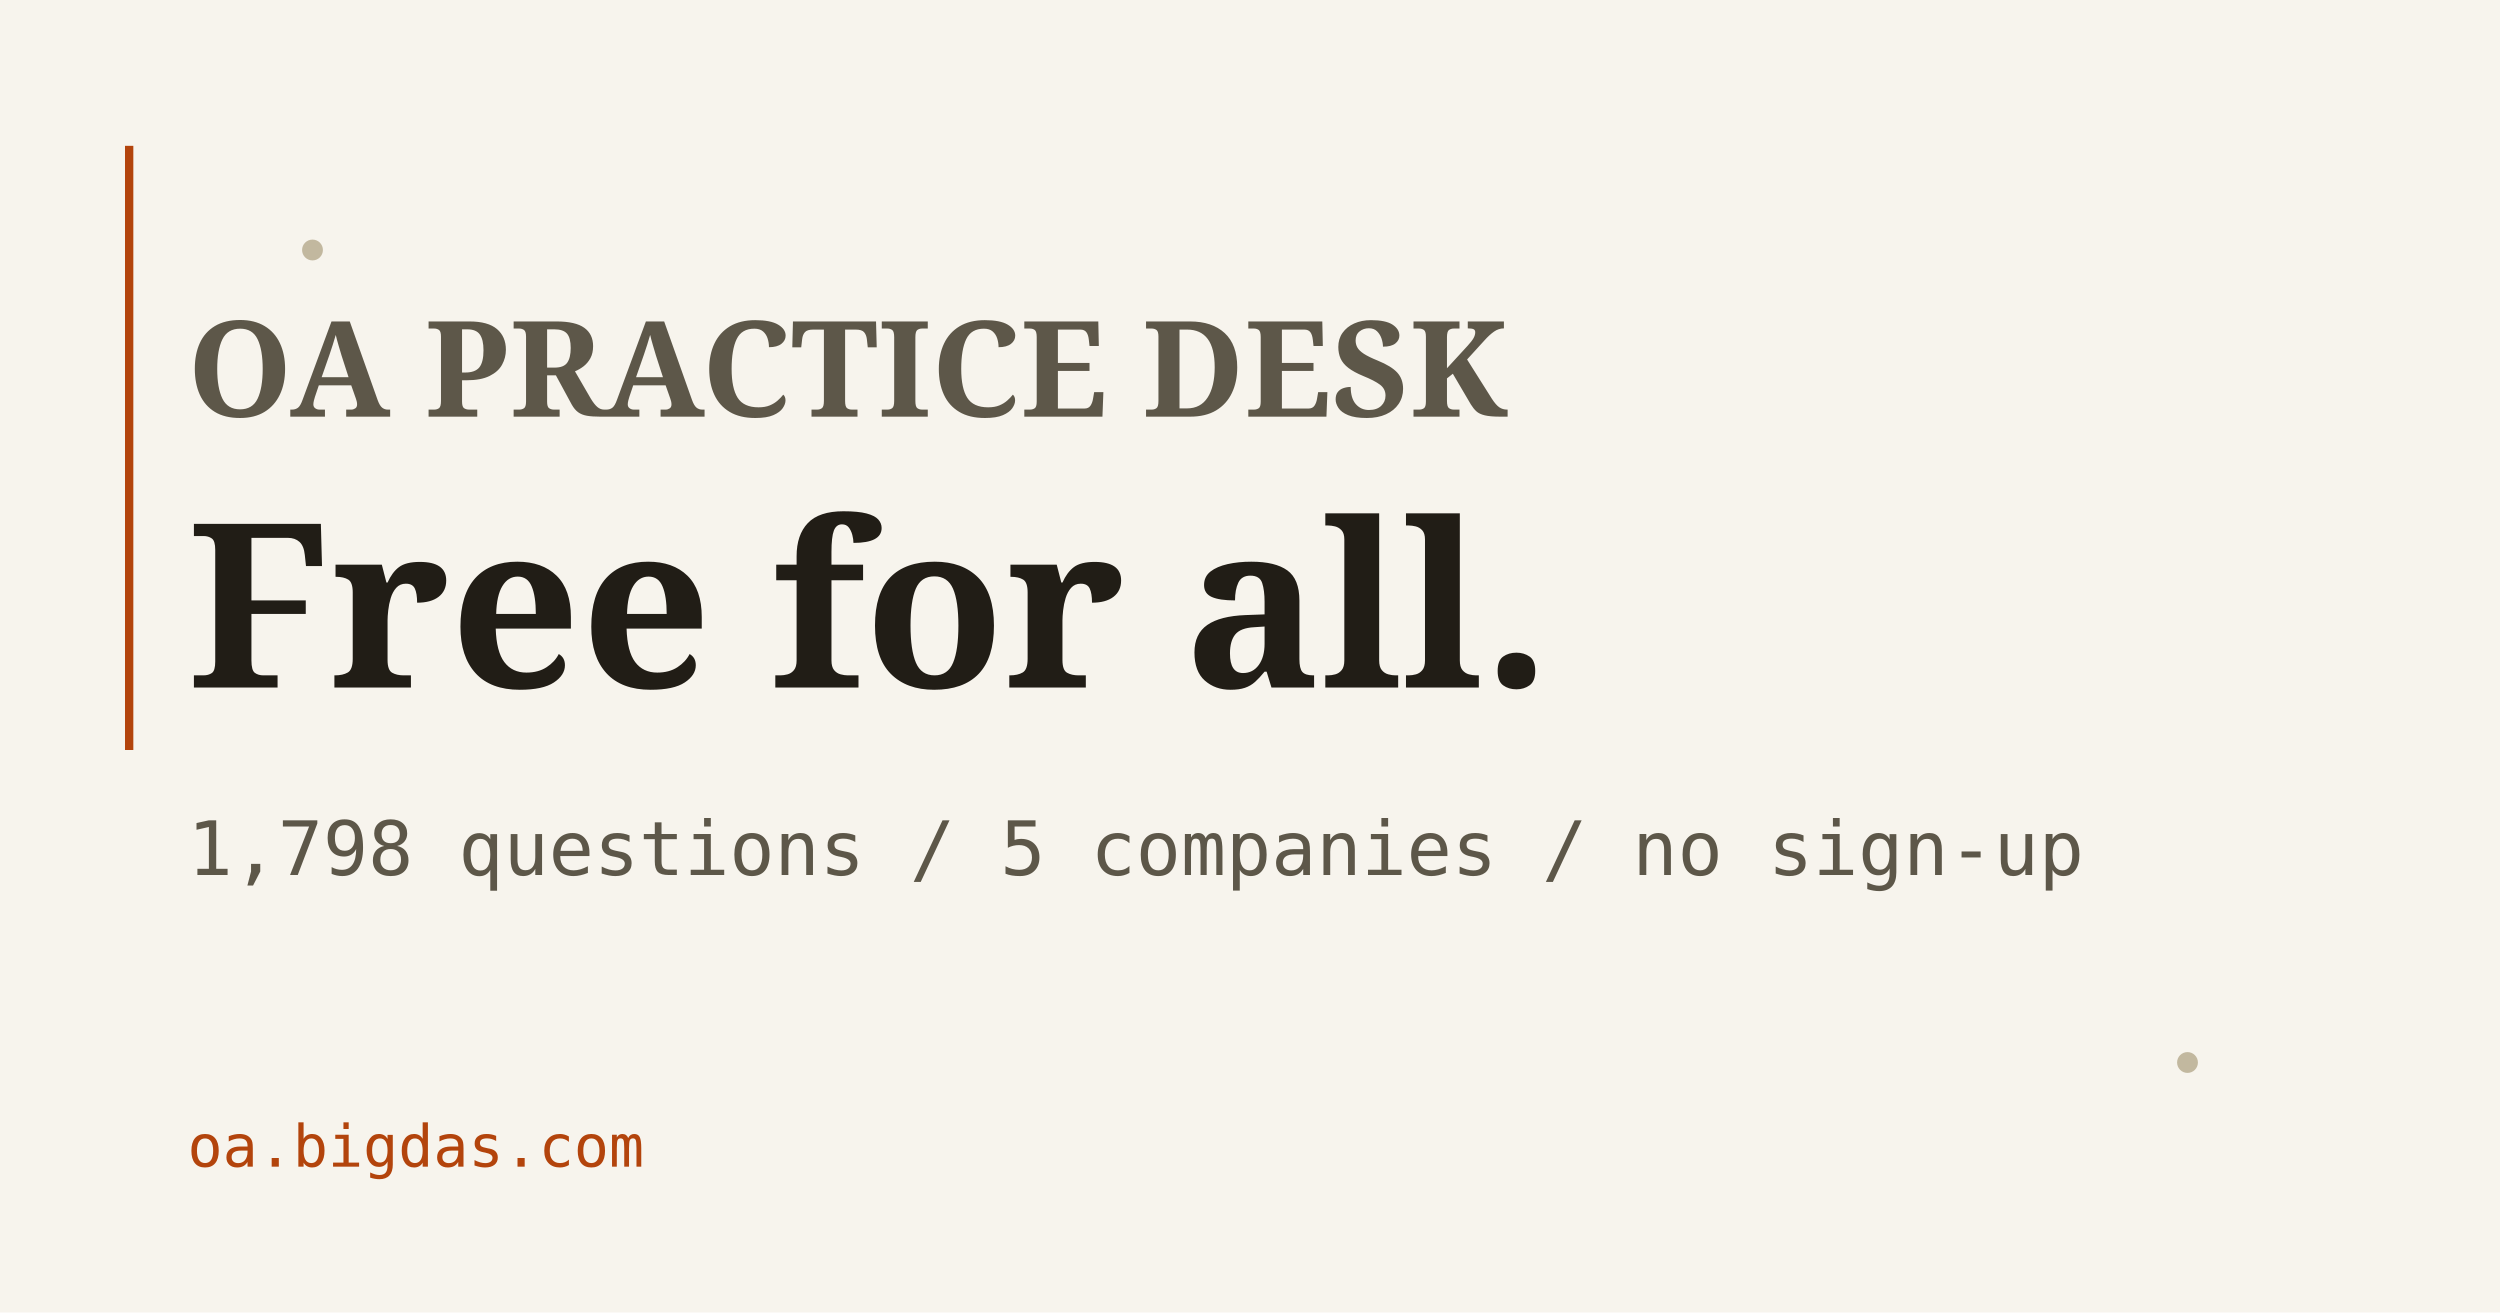
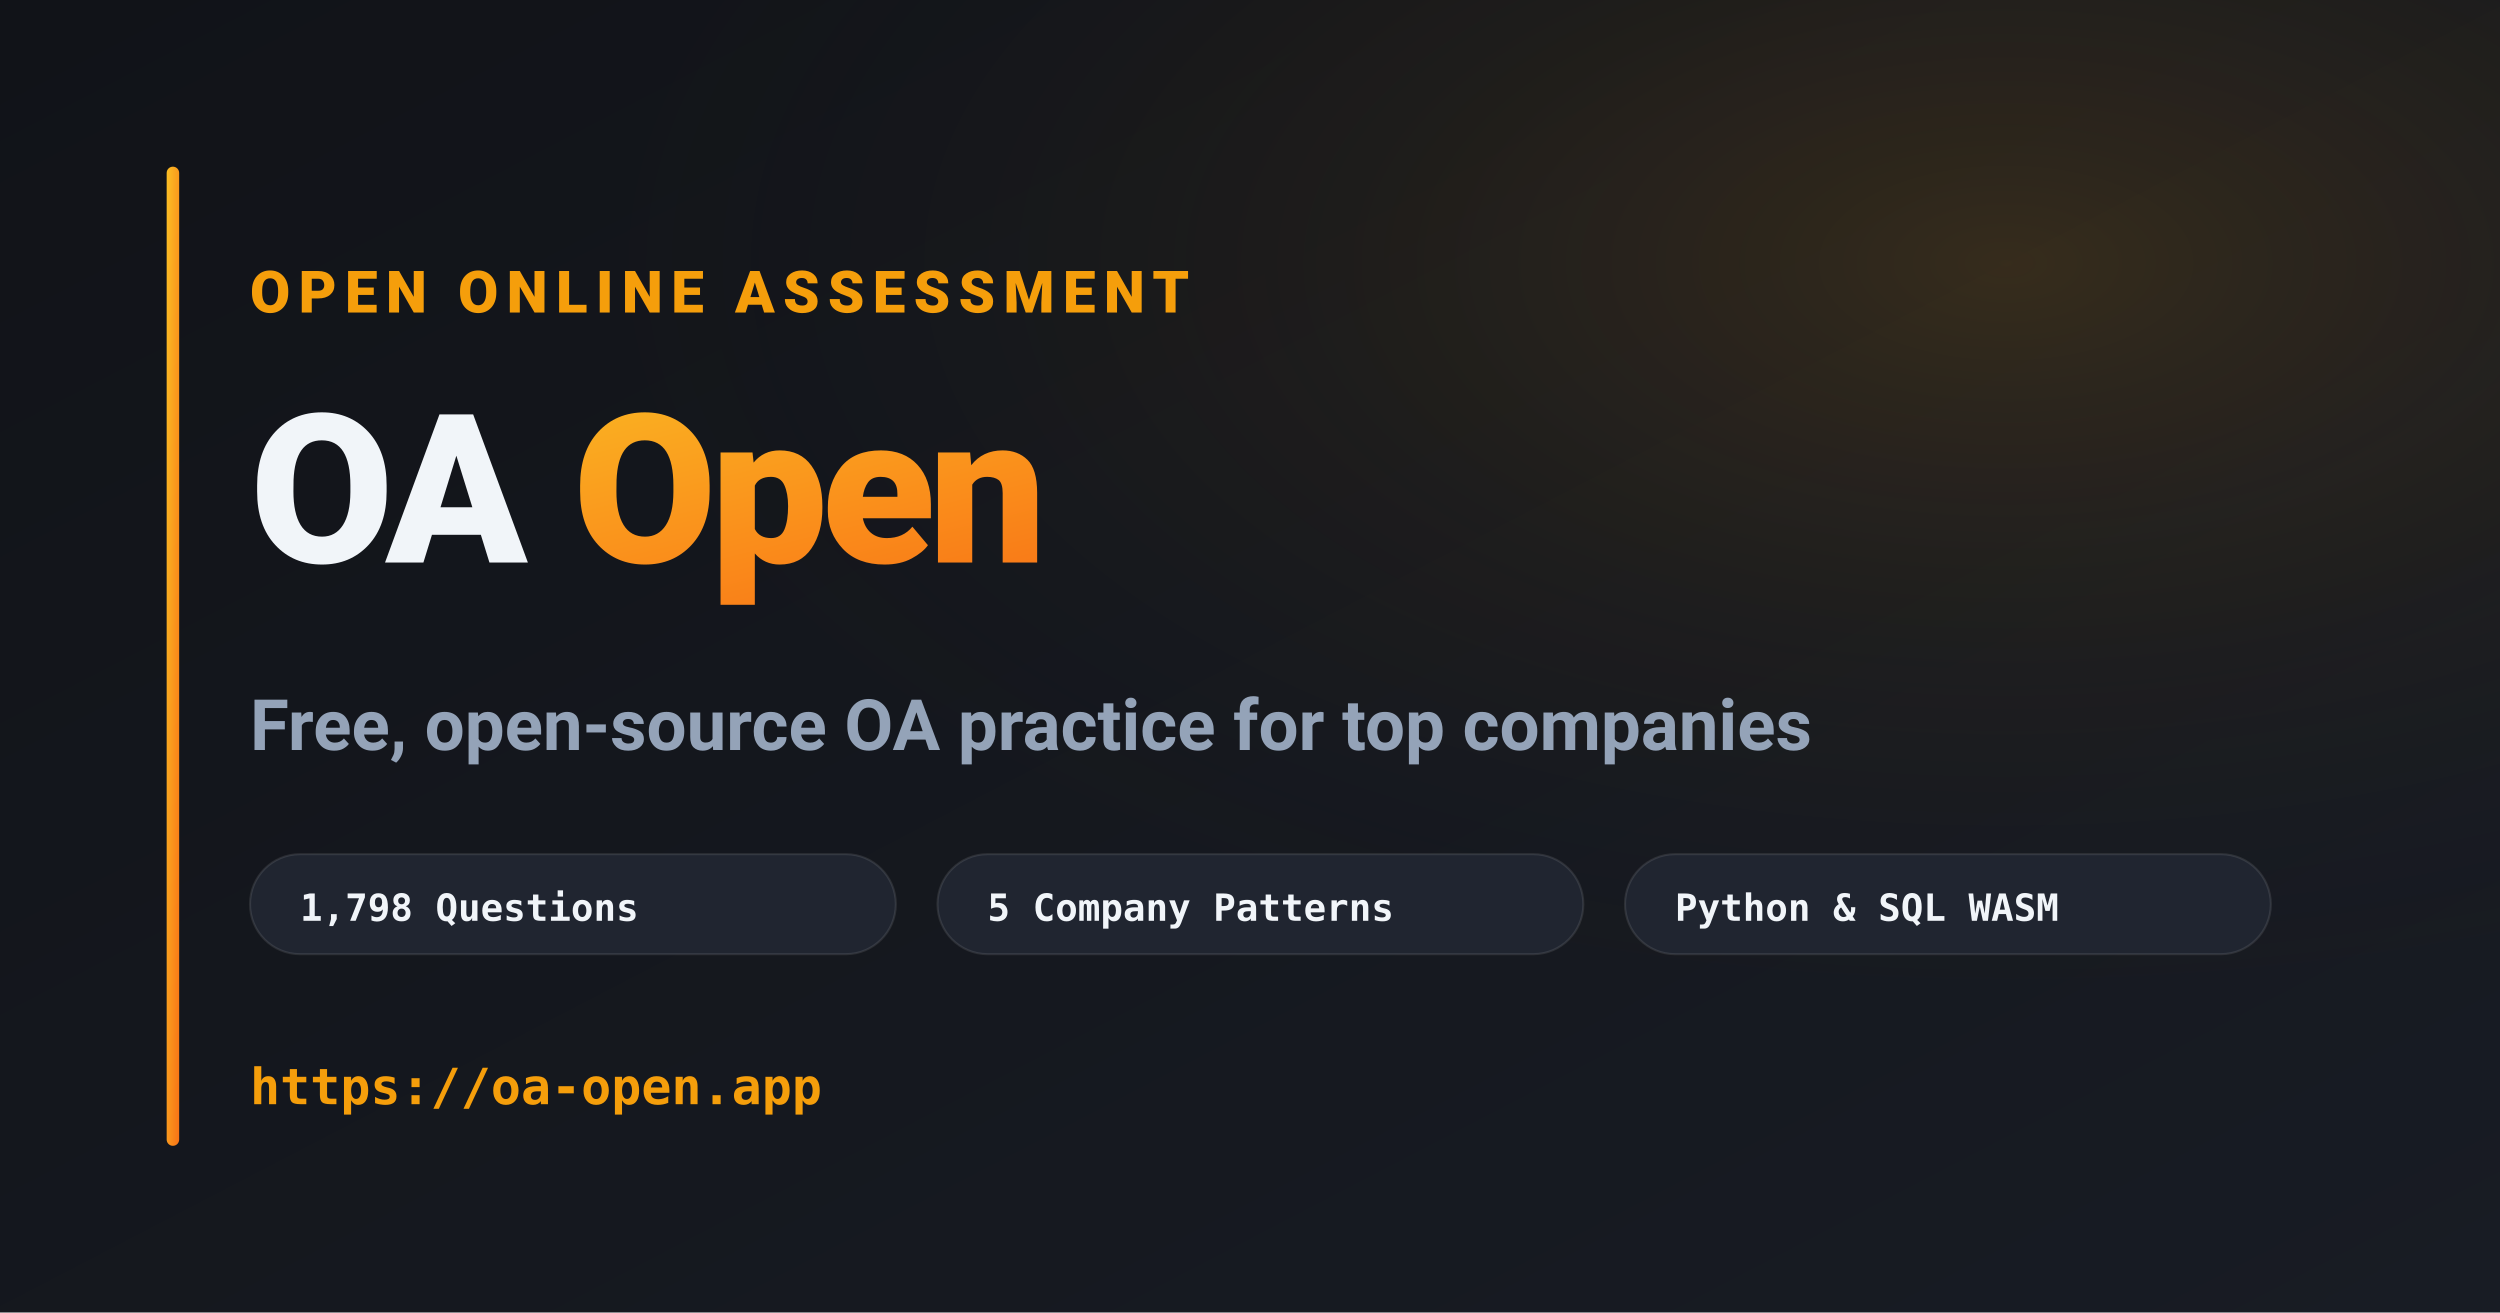
<svg xmlns="http://www.w3.org/2000/svg" viewBox="0 0 1200 630" width="1200" height="630">
-   <rect width="1200" height="630" fill="#f7f4ed" />
-   <circle cx="150" cy="120" r="5" fill="#c2b89f" />
-   <circle cx="1050" cy="510" r="5" fill="#c2b89f" />
-   <rect x="60" y="70" width="4" height="290" fill="#b3440c" />
-   <text x="90" y="200" font-family="Georgia,serif" font-size="64" font-weight="700" fill="#5d5749">OA PRACTICE DESK</text>
-   <text x="90" y="330" font-family="Georgia,serif" font-size="110" font-weight="700" fill="#211d16">Free for all.</text>
-   <text x="90" y="420" font-family="Consolas,monospace" font-size="36" fill="#5d5749">1,798 questions / 5 companies / no sign-up</text>
-   <text x="90" y="560" font-family="Consolas,monospace" font-size="28" fill="#b3440c">oa.bigdas.com</text>
+   <defs>
+     <linearGradient id="bg" x1="0%" y1="0%" x2="100%" y2="100%">
+       <stop offset="0%" stop-color="#111318" />
+       <stop offset="100%" stop-color="#181c24" />
+     </linearGradient>
+     <linearGradient id="brand" x1="0%" y1="0%" x2="100%" y2="100%">
+       <stop offset="0%" stop-color="#fbbf24" />
+       <stop offset="100%" stop-color="#f97316" />
+     </linearGradient>
+     <radialGradient id="glow" cx="80%" cy="20%" r="60%">
+       <stop offset="0%" stop-color="#f59e0b" stop-opacity="0.15" />
+       <stop offset="100%" stop-color="#111318" stop-opacity="0" />
+     </radialGradient>
+   </defs>
+   <rect width="1200" height="630" fill="url(#bg)" />
+   <rect width="1200" height="630" fill="url(#glow)" />
+   <rect x="80" y="80" width="6" height="470" rx="3" fill="url(#brand)" />
+   <text x="120" y="150" font-family="-apple-system, BlinkMacSystemFont, 'Segoe UI', Roboto, sans-serif" font-size="28" font-weight="800" letter-spacing="4" fill="#f59e0b">OPEN ONLINE ASSESSMENT</text>
+   <text x="120" y="270" font-family="-apple-system, BlinkMacSystemFont, 'Segoe UI', Roboto, sans-serif" font-size="100" font-weight="900" letter-spacing="-3" fill="#f1f5f9">OA <tspan fill="url(#brand)">Open</tspan>
+   </text>
+   <text x="120" y="360" font-family="-apple-system, BlinkMacSystemFont, 'Segoe UI', Roboto, sans-serif" font-size="34" font-weight="600" fill="#94a3b8">Free, open-source OA practice for top companies</text>
+   <g transform="translate(120, 410)">
+     <rect width="310" height="48" rx="24" fill="#202530" stroke="rgba(255,255,255,0.1)" />
+     <text x="24" y="32" font-family="'JetBrains Mono', Consolas, monospace" font-size="18" font-weight="700" fill="#f1f5f9">1,798 Questions</text>
+     <rect x="330" width="310" height="48" rx="24" fill="#202530" stroke="rgba(255,255,255,0.1)" />
+     <text x="354" y="32" font-family="'JetBrains Mono', Consolas, monospace" font-size="18" font-weight="700" fill="#f1f5f9">5 Company Patterns</text>
+     <rect x="660" width="310" height="48" rx="24" fill="#202530" stroke="rgba(255,255,255,0.1)" />
+     <text x="684" y="32" font-family="'JetBrains Mono', Consolas, monospace" font-size="18" font-weight="700" fill="#f1f5f9">Python &amp; SQL WASM</text>
+   </g>
+   <text x="120" y="530" font-family="'JetBrains Mono', Consolas, monospace" font-size="24" font-weight="600" fill="#f59e0b">https://oa-open.app</text>
</svg>
